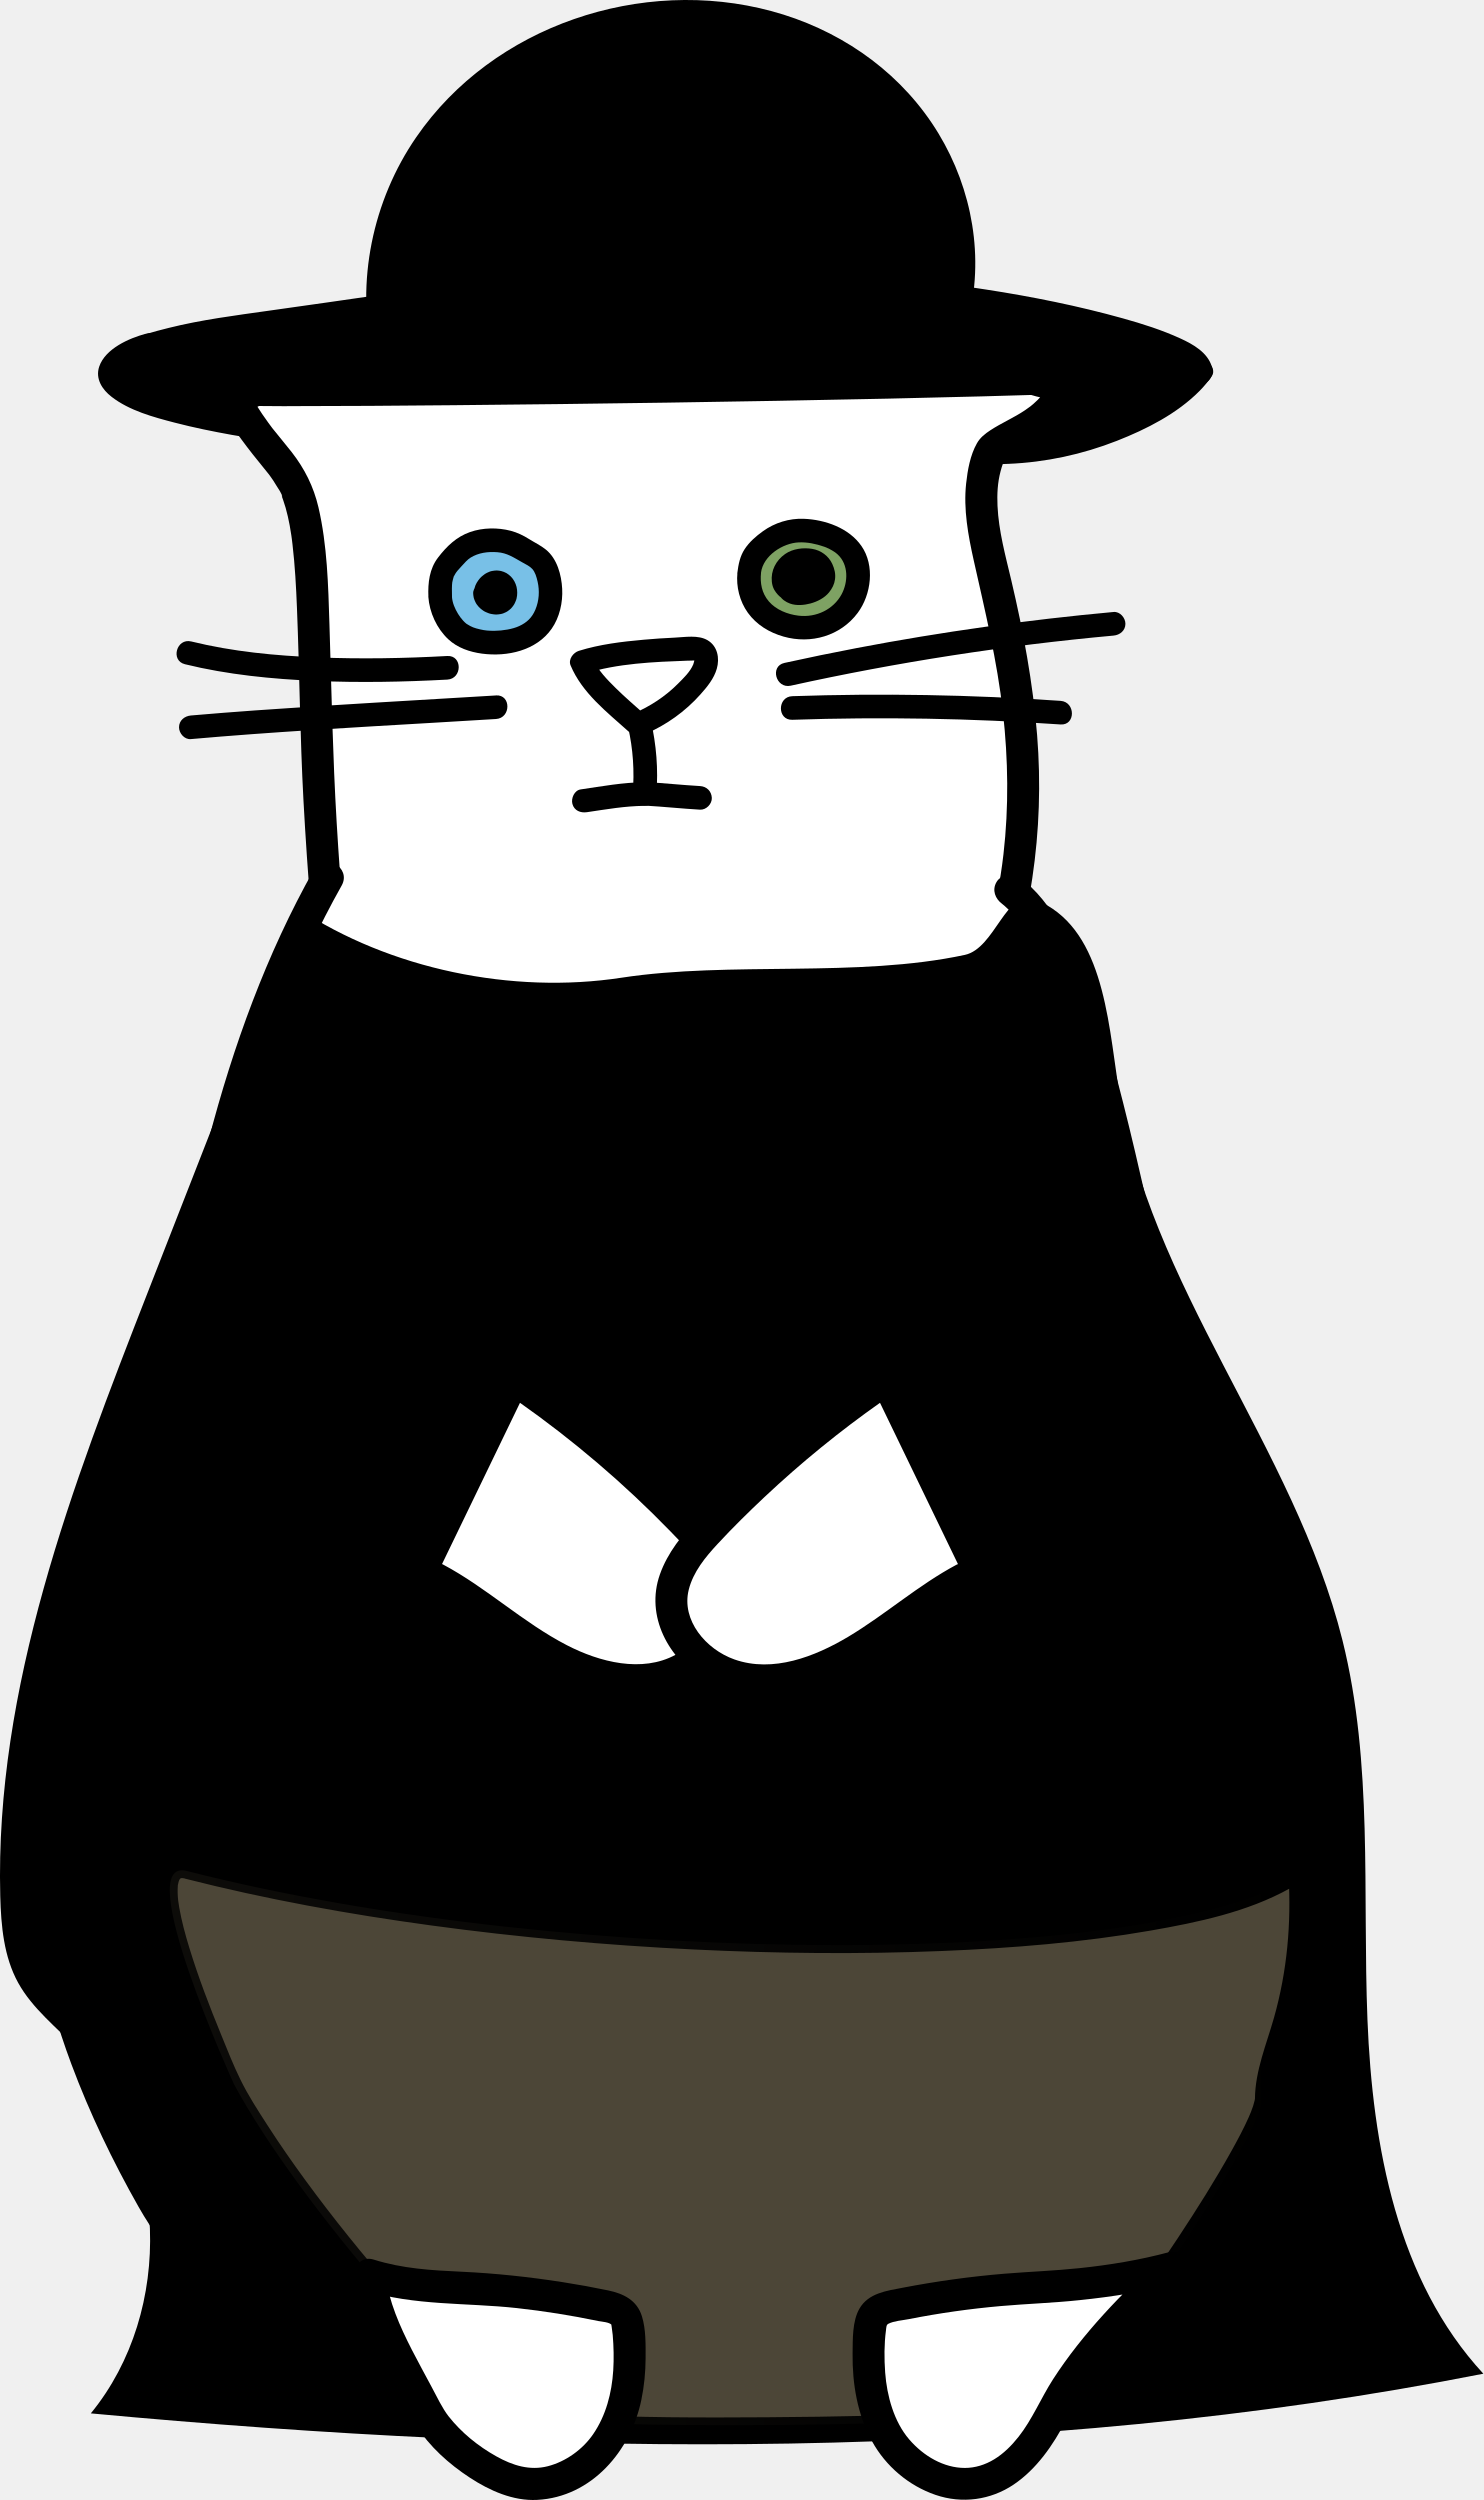
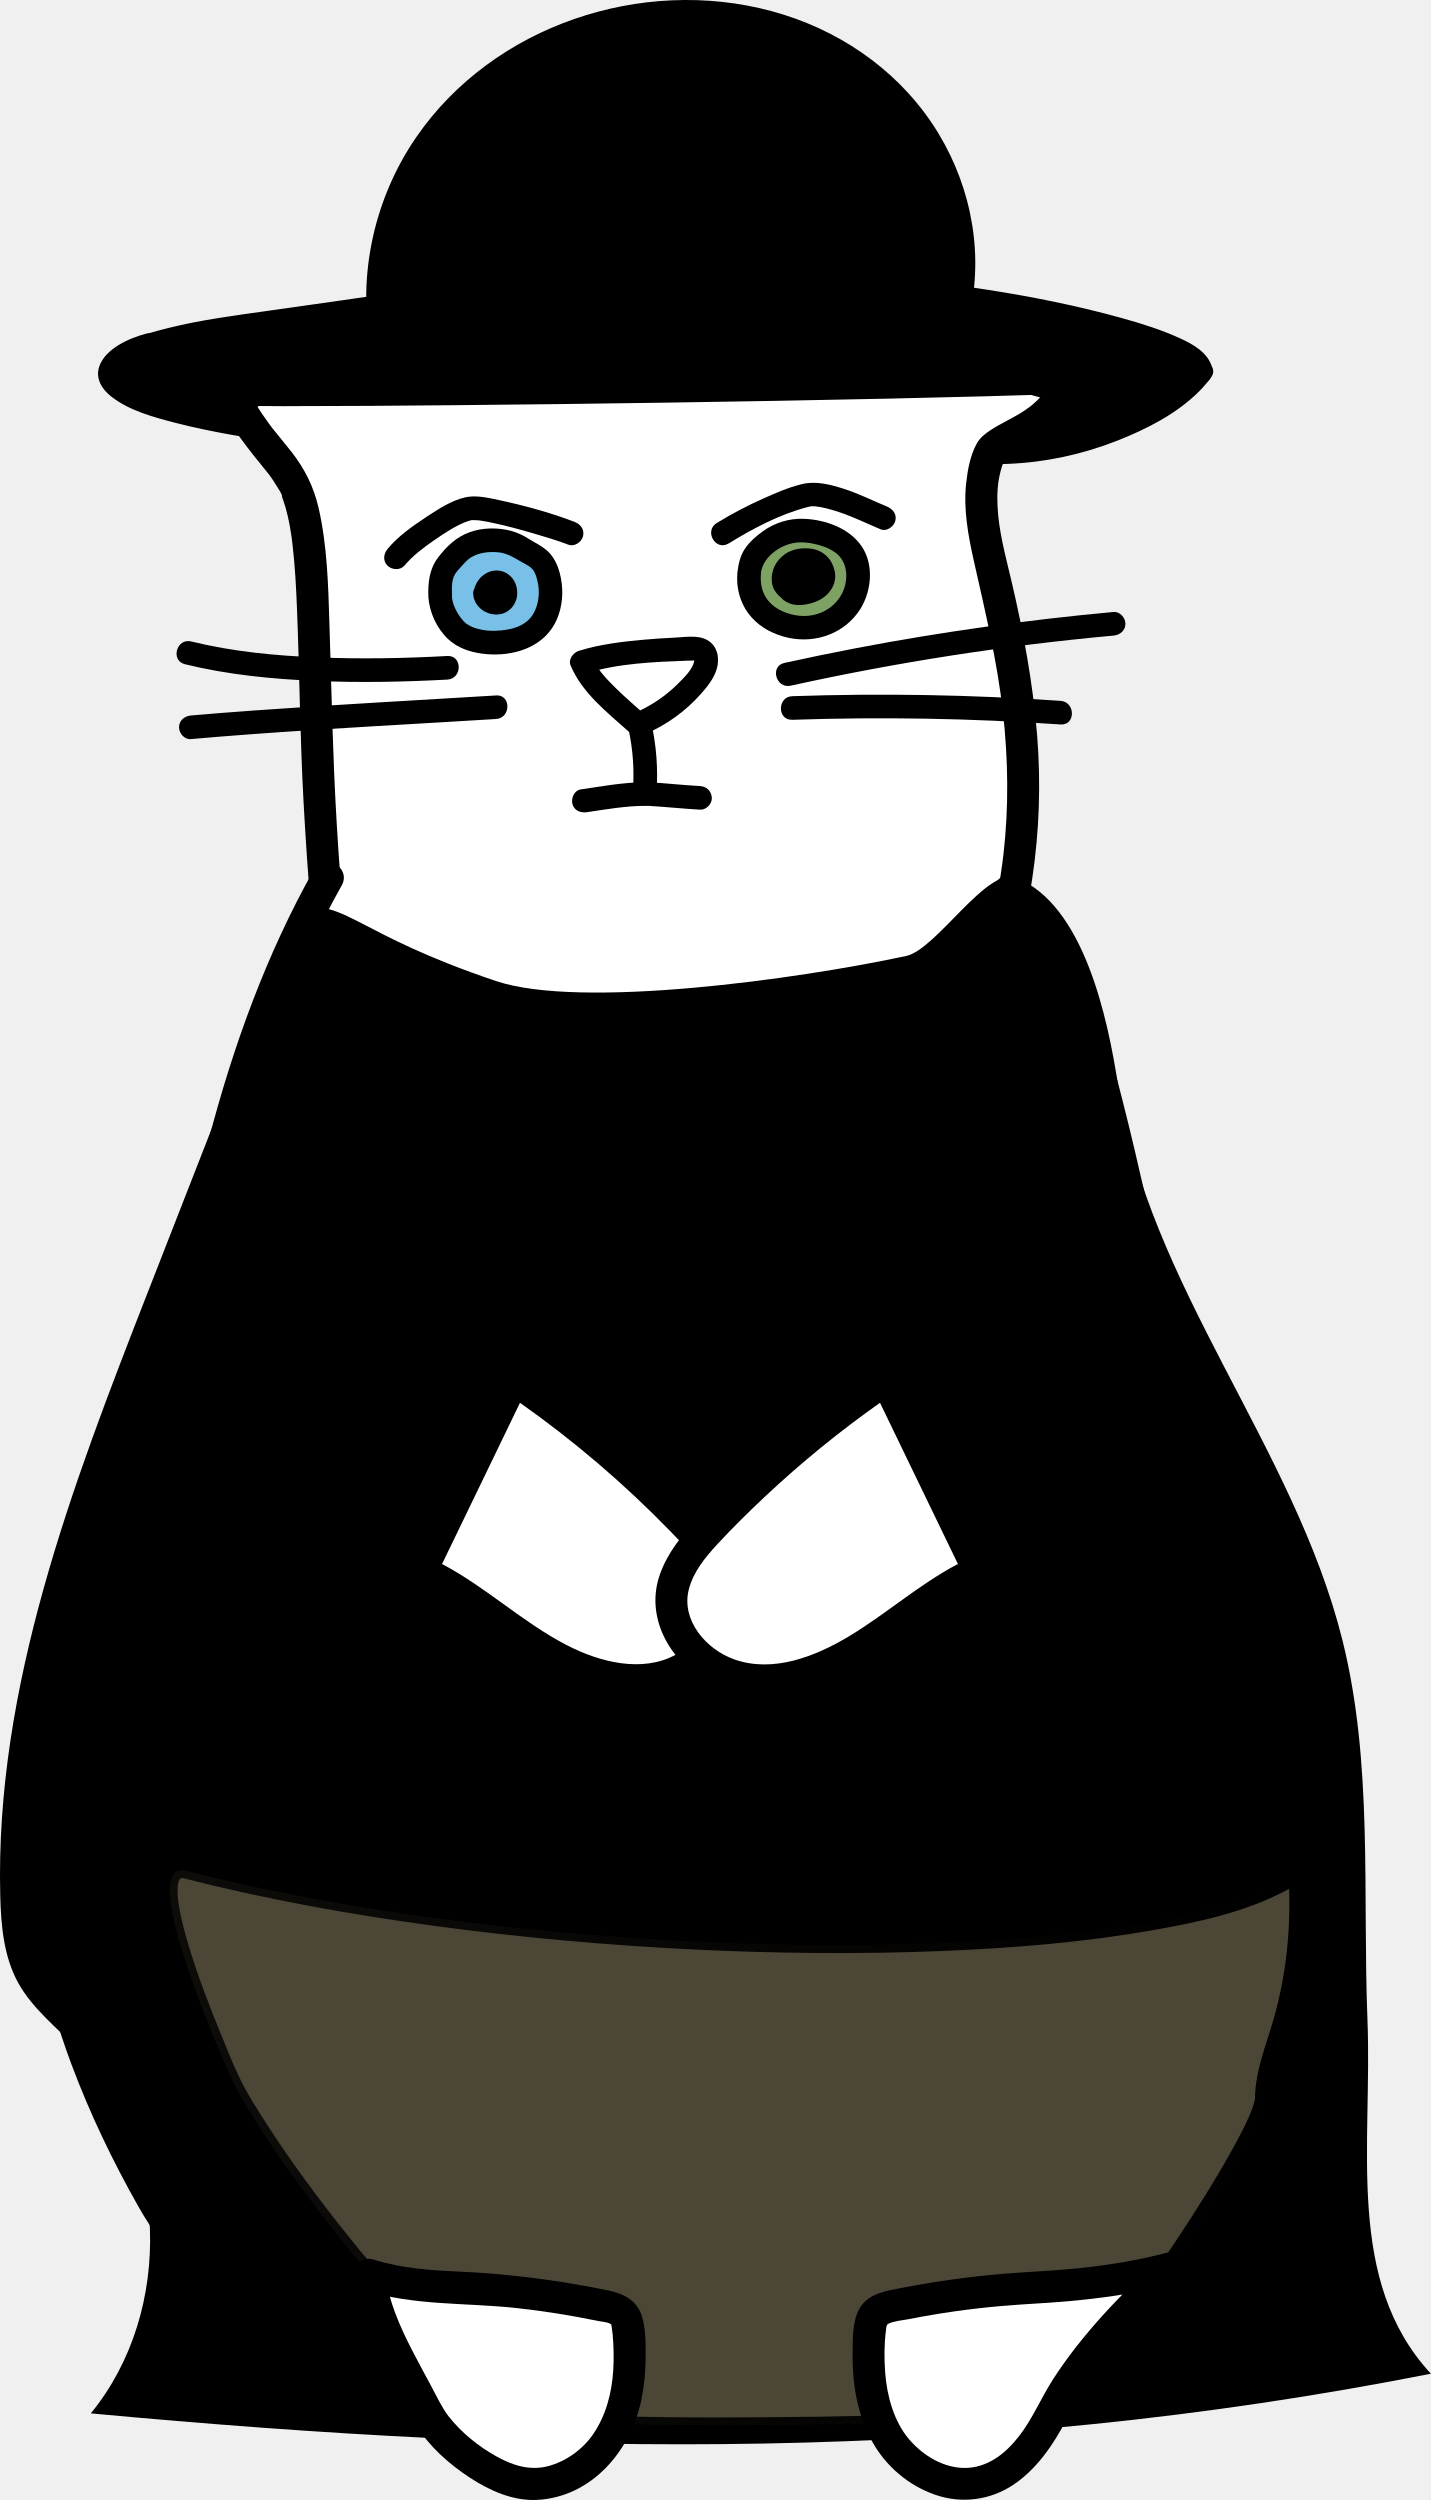
- <svg xmlns="http://www.w3.org/2000/svg" viewBox="0 0 282.72 476.49">
+ <svg xmlns="http://www.w3.org/2000/svg" viewBox="0 0 272.72 476.49">
  <defs>
    <linearGradient id="a" x1="31.86" y1="409.34" x2="247.78" y2="409.34" gradientUnits="userSpaceOnUse">
      <stop offset="0" stop-opacity=".83" />
      <stop offset="1" />
    </linearGradient>
  </defs>
  <path d="M44.73 81.22c39.22 6.99 108.12 7.1 148.16 5.42 14.86-.62 31.47-8.25 36.59-15.87-5.82-3.32-15.02 1.79-22.34 1.31C184.88 70.62 56.65 66 32.3 67.21c-.49.02-3.12-2.14-3.6-2.03-4.42 1.07-22.95 9.1 16.02 16.04Z" />
  <path d="M44.27 82.9c11.23 1.99 22.61 3.17 33.98 4.05 13.13 1.02 26.3 1.6 39.47 1.95s26.61.44 39.91.33c11.52-.1 23.03-.35 34.54-.82 7.11-.29 14.11-1.8 20.73-4.4 5.66-2.23 11.42-5.15 15.75-9.52.86-.87 1.65-1.83 2.34-2.84.52-.76.16-1.96-.63-2.39-5.87-3.19-12.97-.07-19.03.85-2.9.44-5.83.11-8.74-.05-6.32-.34-12.64-.61-18.97-.88-8.88-.38-17.77-.72-26.65-1.05-10.29-.38-20.57-.73-30.86-1.06s-21.16-.66-31.74-.94c-9.61-.25-19.22-.48-28.83-.65-7.53-.13-15.07-.24-22.6-.22-2.63 0-5.25.03-7.88.1-.51.01-1.03.03-1.54.05-.23 0-.45.02-.68.03-.09 0-.2 0-.3.01-.05 0-.16-.02-.19 0 0 0 .53.25.42.09-.21-.31-.97-.61-1.29-.82-.47-.31-.93-.65-1.43-.9-.75-.38-1.41-.44-2.21-.22-3.22.85-7.77 2.85-8.93 6.27-.78 2.32.58 4.4 2.37 5.77 3.4 2.63 7.95 3.86 12.04 4.92 3.61.94 7.27 1.68 10.94 2.34 2.19.39 3.14-2.97.93-3.36-6.11-1.1-12.47-2.26-18.22-4.69-.74-.31-1.46-.66-2.16-1.05-.32-.18-.63-.36-.93-.56-.13-.08-.25-.17-.37-.26-.33-.23.06.07-.15-.11s-.41-.35-.6-.55c-.08-.08-.15-.17-.23-.25-.27-.28.15.26-.05-.06-.1-.16-.19-.32-.28-.49.21.38.06.03-.04-.22-.06-.15 0 .4 0-.12s.05.34.02-.1c0-.07.05-.19.08-.26.09-.26-.19.37-.06.13.09-.16.19-.33.28-.49.24-.43-.16.14.09-.12.15-.15.28-.31.43-.45s.3-.27.46-.4c.25-.22-.14.1-.05.03.11-.08.21-.16.32-.23.72-.49 1.48-.92 2.27-1.3.19-.09.39-.18.58-.27.23-.11.14-.06-.06.02.12-.05.23-.1.35-.14.35-.14.71-.27 1.07-.39.29-.1.63-.15.91-.28.04-.02.18-.02.21-.06-.13.15-.76-.16-.69 0 .13.3 1.15.73 1.45.93.81.54 1.6 1.11 2.61 1.13.46 0 .93-.04 1.4-.06 2.37-.08 4.74-.11 7.12-.13 7.04-.04 14.07.04 21.11.16 9.17.15 18.33.35 27.5.58 10.22.26 20.43.56 30.65.87 10.19.32 20.38.66 30.56 1.03 9.08.33 18.16.67 27.24 1.04 6.89.28 13.78.57 20.67.91 2.3.11 4.59.23 6.89.37 1.72.1 3.4.17 5.12-.03 3.29-.39 6.49-1.27 9.75-1.87 2.65-.49 5.69-.89 8.16.45l-.63-2.39c-3.07 4.48-8.48 7.41-13.3 9.61-6.24 2.85-13.11 4.74-19.95 5.28-5.4.43-10.85.46-16.26.6-5.91.16-11.82.27-17.73.33-12.9.14-25.81.09-38.71-.2s-26.03-.8-39.02-1.7c-11.43-.8-22.88-1.85-34.2-3.66-1.21-.19-2.41-.4-3.61-.61-2.19-.39-3.14 2.97-.93 3.36Z" />
  <path d="M64.4 195.18a752.722 752.722 0 0 1-4.51-69.91c-.73-40.71-4.66-30.89-15.16-48.94 9.17-5.2 34.89-12.69 37.55-10.31 1.94 1.74 22.29-5.51 36.43-6.44 30.61-2.01 47.56 4.38 48.64 4.43 1.25.06 2.45-.47 3.6-.99 7.15-3.24 25.28 12.81 32.43 9.57-2.45 8.8-13.39 10.83-14.59 13.46-3.42 7.49-1.23 16.19.69 24.2 7.54 31.47 8.17 54.37-3.39 84.59" fill="#fff" />
  <path d="M67.45 195.18c-1.42-12.76-2.52-25.56-3.28-38.37s-.99-25.22-1.38-37.84c-.23-7.4-.41-15.05-2.1-22.3-.92-3.92-2.62-7.32-5.08-10.48-1.21-1.55-2.49-3.05-3.71-4.59-.36-.46.37.5.13.17-.11-.16-.24-.31-.35-.47-.17-.23-.35-.46-.52-.7-.41-.56-.8-1.12-1.19-1.69-.91-1.34-1.77-2.72-2.59-4.13l-1.09 4.17c1-.56 2.03-1.07 3.07-1.56.58-.27 1.17-.52 1.75-.78.1-.04.54-.22.01 0l.51-.21c.35-.14.69-.28 1.04-.42 2.92-1.16 5.88-2.2 8.87-3.15s6.04-1.84 9.11-2.6c1.36-.34 2.73-.65 4.11-.93.6-.12 1.2-.23 1.8-.34.26-.04.52-.09.78-.13l.43-.06c.42-.08-.78.08-.09.01.87-.09 1.74-.19 2.61-.18.18 0 .36.02.55.02.68.01-.55-.09-.23-.03.11.02.24.04.34.08.47.21-.78-.41-.32-.12-.53-.33-.96-.51.19.14.27.16.59.29.88.39.47.15.97.21 1.45.23 1.01.05 2.03-.12 3.02-.27 6.19-.92 12.24-2.79 18.35-4.13 1.86-.41 3.73-.8 5.61-1.14 1.65-.31 3.73-.65 5.05-.81 4.32-.53 8.71-.66 13.06-.72s8.35.04 12.51.31a139.805 139.805 0 0 1 7.63.7l1.23.15c.2.03.4.05.6.08-.32-.04-.16-.02.07.01 4.4.64 8.77 1.46 13.07 2.6.94.25 1.86.55 2.81.77.83.19 1.6.21 2.45.1 1.26-.17 2.36-.63 3.52-1.14.86-.37-.44.03.19-.06.24-.04.5-.11.74-.17-.53.12-.45.03-.02.04.25 0 .5 0 .75.02.37.01.65.1.08-.01.31.06.62.11.93.18 1.2.27 2.36.67 3.5 1.12.16.06.85.35.6.24-.28-.12.49.21.62.27.72.32 1.43.65 2.14.99 1.34.65 2.67 1.32 4 1.99 2.74 1.39 5.48 2.76 8.33 3.92 2.26.92 4.71 1.72 7.18 1.71 1.37 0 2.55-.32 3.79-.85l-4.48-3.44c-.12.4-.24.81-.4 1.2.15-.36-.24.48-.33.65-.19.35-.39.68-.61 1.01-.11.16-.22.32-.34.48.33-.45-.23.26-.24.28-.5.57-1.04 1.11-1.61 1.6-.14.12-.88.72-.47.4-.36.28-.74.54-1.12.8-2.12 1.43-4.49 2.43-6.62 3.83-1.01.66-1.94 1.4-2.54 2.47-1.29 2.27-1.78 5.11-2.06 7.67-.53 4.88.38 9.86 1.44 14.61 2.16 9.64 4.48 19.19 5.58 29.03 1 8.96 1.13 18.01.1 26.97-1.22 10.69-4.23 21.19-8.06 31.24-.59 1.54.65 3.34 2.13 3.75 1.72.47 3.16-.58 3.75-2.13 3.48-9.13 6.22-18.56 7.67-28.24 1.35-9.05 1.65-18.17.92-27.29-.8-9.96-2.64-19.81-4.93-29.53-1.1-4.66-2.4-9.35-2.62-14.16-.1-2.22.01-4.42.58-6.57.14-.55.31-1.09.5-1.62.07-.19.38-.64.36-.85-.03-.33-.47.67-.09.16.34-.45.3-.14 0-.03.5-.19 1-.64 1.47-.9.58-.32 1.16-.63 1.74-.95 1.44-.78 2.86-1.58 4.2-2.52 3.48-2.46 6.26-5.61 7.47-9.76.34-1.16-.14-2.49-1.09-3.21-1.07-.8-2.2-.75-3.39-.24.91-.39.19-.09-.04-.04-.15.03-.81.08-.27.06.57-.02-.18 0-.31 0-.29 0-.57-.02-.85-.03-.75-.04.45.12-.09 0-.28-.07-.56-.11-.84-.17-.6-.14-1.18-.31-1.76-.5s-1.17-.41-1.75-.64c-.18-.07-.89-.37-.36-.14-.37-.16-.74-.32-1.11-.49-1.33-.6-2.64-1.25-3.95-1.9-5.06-2.54-10.35-5.79-16.07-6.46-1.13-.13-2.25-.1-3.37.15-.72.16-1.37.51-2.05.78-.34.14-.69.27-1.05.34-.84.16-.71-.31.12.16-.53-.3-1.43-.38-2.02-.54-3.81-1.05-7.67-1.88-11.57-2.51-7.14-1.15-14.36-1.75-21.58-1.86-8.44-.13-16.85.3-25.15 1.88-6.81 1.3-13.48 3.16-20.26 4.59-.58.12-1.16.24-1.75.35-.24.04-.49.09-.73.13l-.39.06c-.65.11.53-.04.17-.02-.39.02-.77.09-1.17.09-.16 0-.34-.03-.5 0-.34.05.84.2.32.04.14.04.67.36.96.6-.24-.19-.49-.43-.76-.58-.4-.23-.85-.4-1.29-.52-.85-.24-1.82-.26-2.7-.24-5.35.17-10.78 1.76-15.88 3.25-5.96 1.74-11.89 3.77-17.54 6.37-1.04.48-2.07.99-3.07 1.56-1.44.81-1.92 2.77-1.09 4.17 2.39 4.1 5.25 7.8 8.25 11.46.24.29.47.59.71.88.39.48.03.05-.06-.09.13.18.27.35.4.53.45.62.88 1.25 1.26 1.91.23.4 1.21 1.73 1.09 2.17 0-.02-.29-.74-.15-.35.04.11.09.22.13.33.08.2.15.41.22.61.17.49.32.98.47 1.47.31 1.1.56 2.21.77 3.34.12.62.22 1.25.31 1.87.03.2.19 1.39.08.56l.15 1.22c.47 4.03.69 8.1.85 12.15.49 12.22.58 24.44 1.24 36.65a758.22 758.22 0 0 0 3.52 42.59c.18 1.64 1.27 3.05 3.05 3.05 1.51 0 3.23-1.4 3.05-3.05Z" />
  <path d="M62.49 167.26c-20.89 36.98-25.84 80.56-29.87 100.72-6.29 31.48-49.16 71.06-3.29 151.57 33.09 58.08 164.38 42.02 186.51 17.76 39.32-43.09 39.75-118.69 12.69-164.04-11.78-19.74-17.3-90.16-35.96-103.6" fill="#fff" />
  <path d="M59.85 165.72c-9.07 16.11-15.41 33.65-20.08 51.5-3.7 14.15-6.24 28.54-8.79 42.93-.78 4.41-1.54 8.81-2.9 13.09-.64 2-1.36 3.96-2.13 5.91-.4 1-.8 2-1.22 3-.06.14-.11.27-.17.4 0 0 .23-.54.09-.22-.1.24-.2.48-.3.71-.23.55-.47 1.1-.71 1.65-4.08 9.36-8.45 18.6-11.77 28.28-3.92 11.41-6.3 23.36-6.52 35.44-.28 15.37 2.9 30.66 8.26 45.02 3.51 9.4 7.87 18.48 12.81 27.2 2.59 4.58 5.77 8.83 9.43 12.6 7.42 7.64 16.67 13.34 26.42 17.49 10.74 4.57 22.06 7.49 33.58 9.26 12.07 1.85 24.28 2.57 36.48 2.34 11.75-.22 23.48-1.31 35.07-3.25 9.77-1.63 19.49-3.88 28.82-7.24 7.04-2.53 14.24-5.64 19.93-10.6 1.61-1.4 3-3.05 4.37-4.67 2.51-2.97 4.86-6.07 7.05-9.27 4.21-6.17 7.78-12.77 10.74-19.63 6.16-14.27 9.79-29.43 11.28-44.89s.75-30.74-2.02-45.83c-2.61-14.23-7.17-28.2-14.04-40.96-1.22-2.26-2.62-4.42-3.73-6.73-.22-.45-.42-.9-.62-1.35-.05-.11-.36-.83-.17-.39.17.4-.2-.48-.25-.62-.42-1.05-.82-2.11-1.19-3.18-1.81-5.13-3.22-10.4-4.54-15.67-3.18-12.64-5.8-25.42-9.02-38.06-2.87-11.26-5.97-23-11.72-33.2-2.11-3.74-4.7-7.21-8.19-9.75-1.33-.97-3.4-.23-4.17 1.09-.9 1.54-.24 3.2 1.09 4.17.51.37-.05-.05 0 0 .16.13.32.26.47.39.37.32.72.65 1.06.99.68.69 1.31 1.43 1.91 2.19-.36-.46-.13-.17.08.12.14.2.29.4.43.6.33.47.65.95.95 1.44.61.97 1.18 1.97 1.72 2.98s1.08 2.12 1.58 3.2c.27.59.53 1.18.79 1.77.05.12.1.24.16.36.18.43-.18-.43 0 0 .14.33.27.66.41.99 1.06 2.63 2.02 5.31 2.9 8.01 3.99 12.15 6.76 24.69 9.61 37.14 2.57 11.23 4.92 22.66 8.84 33.51.78 2.15 1.63 4.28 2.62 6.34 1.12 2.31 2.52 4.47 3.73 6.73 3.3 6.13 5.81 12.03 8.02 18.57 4.71 13.91 7.21 28.23 7.81 42.78.61 15-.75 29.8-4.41 44.3s-9.36 27.91-17.8 40.1c-3.01 4.34-6.25 8.9-10.36 12.37-.25.21-.51.41-.76.62-.52.42.5-.36.1-.08-.18.13-.36.27-.54.4-.63.45-1.27.89-1.92 1.3-1.41.9-2.87 1.72-4.35 2.48-.82.42-1.65.83-2.49 1.22-.41.19-.81.37-1.22.56-.24.11-.48.21-.72.31-.29.13-.81.34-.18.08-1.93.8-3.89 1.55-5.86 2.24-4.38 1.53-8.85 2.81-13.36 3.92-5.03 1.24-10.12 2.25-15.24 3.09-1.36.22-2.72.43-4.08.63l-1.93.27c.62-.08-.29.04-.44.06-.42.05-.84.11-1.26.16-2.79.35-5.58.64-8.38.89-11.76 1.04-23.6 1.24-35.38.47-11.66-.76-22.4-2.31-33.91-5.49-2.71-.75-5.4-1.58-8.06-2.51-1.31-.45-2.6-.93-3.89-1.43-.6-.23-1.19-.47-1.78-.71-.17-.07-.86-.36-.64-.27a38.175 38.175 0 0 1-.88-.38c-4.8-2.1-9.45-4.57-13.81-7.48-1.07-.71-2.11-1.45-3.14-2.22-.24-.18-.48-.36-.71-.54.47.36-.13-.1-.28-.23-.5-.39-.99-.79-1.47-1.2a63.462 63.462 0 0 1-5.47-5.16c-.85-.91-1.68-1.84-2.47-2.8-.37-.45-.73-.9-1.09-1.36.43.55-.2-.26-.28-.37l-.59-.8c-1.85-2.58-3.4-5.32-4.92-8.1-8.3-15.16-14.82-31.46-17.5-48.6-.98-6.26-1.38-13.22-1.13-19.85s.9-11.34 2.23-17.45c1.18-5.45 2.77-10.8 4.64-16.05.87-2.43 1.8-4.84 2.77-7.24.24-.59.48-1.19.73-1.78.11-.27.23-.55.34-.82.27-.65-.09.21.18-.44.49-1.15.98-2.29 1.48-3.43 3.62-8.27 7.7-16.45 10.34-25.1 1.32-4.31 2.03-8.78 2.81-13.21 1.14-6.45 2.25-12.91 3.51-19.34 3.21-16.44 7.32-32.74 13.28-48.41 3.17-8.34 6.92-16.46 11.3-24.24 1.93-3.43-3.34-6.5-5.27-3.08ZM122.94 136.23c-1.87-1.68-3.79-3.31-5.58-5.08-1.61-1.6-3.42-3.4-4.31-5.54l-1.57 2.77c6.28-1.95 13.06-2.22 19.59-2.46.35-.01.74 0 1.09-.03.78-.09.31.15.21-.19.01.05-.14.69-.24.94-.59 1.41-1.87 2.63-2.93 3.69-2.43 2.44-5.31 4.31-8.47 5.67-.93.4-1.24 1.66-1.03 2.54.97 4.21 1.24 8.49.89 12.79l2.25-2.25c-4.14.05-8.09.78-12.17 1.38-1.2.17-1.86 1.7-1.57 2.77.35 1.29 1.56 1.75 2.77 1.57 3.83-.56 7.11-1.16 10.98-1.21 1.29-.02 2.15-1.02 2.25-2.25.38-4.69 0-9.4-1.05-13.99l-1.03 2.54c3.98-1.71 7.6-4.3 10.48-7.54 1.29-1.45 2.58-3 3.12-4.9.57-2 .15-4.29-1.75-5.42-1.79-1.06-4.31-.59-6.3-.5s-3.95.22-5.91.4c-4.15.37-8.36.88-12.34 2.12-1.05.33-2.05 1.61-1.57 2.77 2.2 5.26 6.92 8.89 11.05 12.6 2.15 1.93 5.34-1.24 3.18-3.18Z" />
  <path d="M122.99 153.55c3.48.2 6.95.57 10.43.77 1.18.07 2.3-1.08 2.25-2.25-.06-1.28-.99-2.18-2.25-2.25-3.48-.2-6.95-.57-10.43-.77-1.18-.07-2.3 1.08-2.25 2.25.06 1.28.99 2.18 2.25 2.25ZM150.71 130.69a493.79 493.79 0 0 1 61.54-9.55c1.21-.11 2.25-.96 2.25-2.25 0-1.13-1.03-2.36-2.25-2.25-16.39 1.5-32.71 3.78-48.88 6.86-4.63.88-9.25 1.84-13.86 2.85-2.83.62-1.63 4.96 1.2 4.34ZM151.01 137.19c17.05-.58 34.11-.28 51.13.89 2.89.2 2.88-4.3 0-4.5a498.363 498.363 0 0 0-51.13-.89c-2.89.1-2.9 4.6 0 4.5ZM94.54 132.55c-15.34.94-30.69 1.76-46.02 2.86-4.05.29-8.1.61-12.15.96-1.21.11-2.25.96-2.25 2.25 0 1.13 1.03 2.36 2.25 2.25 15.31-1.35 30.66-2.2 46-3.1 4.06-.24 8.11-.48 12.17-.73 2.88-.18 2.9-4.68 0-4.5ZM85.26 125.03c-8.2.45-16.43.6-24.65.27s-16.26-1.1-24.16-3.04c-2.81-.69-4.01 3.65-1.2 4.34 8.14 2 16.57 2.82 24.93 3.18 8.36.36 16.73.2 25.08-.25 2.88-.16 2.9-4.66 0-4.5Z" />
  <path d="M83.89 113.74c.11 2.25 1.41 4.75 2.99 6.36 3.27 3.31 11.35 3.01 14.87.16s3.97-8.1 2.2-12.04c-.95-2.11-2.62-2.45-4.55-3.74-3.41-2.28-9.49-2.02-12.25 1-2.43 2.66-3.49 3.4-3.26 8.25Z" fill="#78c0e7" />
  <path d="M81.64 113.74c.21 2.99 1.6 6.04 3.8 8.1 1.76 1.64 4.07 2.42 6.42 2.74 4.83.64 10.36-.57 13.28-4.74 1.51-2.16 2.15-5.01 2.01-7.62s-.94-5.71-3.11-7.47c-1-.81-2.16-1.35-3.24-2.03s-2.21-1.22-3.44-1.55c-2.5-.65-5.33-.62-7.78.24-2.59.91-4.45 2.72-6.09 4.86s-1.95 4.78-1.84 7.47c.12 2.89 4.62 2.9 4.5 0-.04-.88-.03-2.3.05-2.76.06-.34.17-.66.25-.99.14-.57-.2.35.06-.15.1-.19.2-.37.31-.55.08-.13.17-.25.26-.38-.3.42.08-.09.13-.15.23-.27.47-.53.71-.79.64-.69 1.15-1.31 1.79-1.7 1.48-.91 3.24-1.16 5.09-1.02s3.05.98 4.74 1.93c.74.41 1.42.73 1.89 1.24.56.6.83 1.52 1.04 2.46.39 1.72.29 3.61-.43 5.32-.65 1.54-1.62 2.45-3.09 3.13-1.22.57-3.13.89-4.72.9-1.1 0-1.76-.05-2.71-.27-1.13-.26-1.62-.44-2.5-1-.36-.23-.16-.1-.07-.03a5.91 5.91 0 0 1-.68-.64c-.37-.4-.67-.82-.96-1.28-.61-.99-1.09-2.11-1.17-3.27s-.97-2.25-2.25-2.25c-1.15 0-2.33 1.03-2.25 2.25Z" />
  <path d="M142.8 109.17c-.4 3.44 1.13 6.91 4.1 8.68 2.64 1.58 5.99 2.19 8.74 1.55 6.11-1.42 8.94-7.2 7.54-12.24-1.01-3.63-4.87-4.93-5.73-5.2-4.93-1.6-8.84-1-12.64 2.73-1.24 1.22-1.78 2.54-2.01 4.48Z" fill="#7ea263" />
  <path d="M140.55 109.17c-.27 2.65.43 5.45 1.99 7.62 1.66 2.3 4.09 3.77 6.8 4.54 5.21 1.49 10.86-.12 14.13-4.51 2.61-3.5 3.3-9.04.72-12.75-2.39-3.45-6.93-5.03-10.99-5.19-2.78-.11-5.54.75-7.79 2.37-1.32.95-2.58 2.04-3.48 3.41s-1.19 2.92-1.39 4.5c-.16 1.21 1.15 2.25 2.25 2.25 1.35 0 2.09-1.04 2.25-2.25.43-3.29 4.18-5.64 7.16-5.78 1.68-.08 3.3.27 4.89.82.21.07.41.15.61.23-.59-.23.28.14.42.22.68.35 1.16.68 1.54 1.03 2.11 1.95 1.99 5.28.74 7.6-1.53 2.83-4.77 4.48-8.23 4.06-2.06-.25-4.26-1.11-5.63-2.71s-1.69-3.51-1.49-5.47c.12-1.21-1.12-2.25-2.25-2.25-1.32 0-2.13 1.04-2.25 2.25Z" />
  <path d="M92.43 113.11c.12 1.39 2 2.27 3.15 1.47s.97-2.87-.29-3.46c-1.57-.74-3.47 1.55-2.4 2.91s3.79-.14 3.14-1.74c-.29-.72-1.83-.27-1.19.17" fill="#fff" />
  <path d="M90.18 113.11c.03.28.05.57.12.85s.19.52.3.77c.15.35.4.65.64.93s.56.51.85.72c.31.22.68.36 1.04.5.19.07.37.12.57.15.28.04.56.1.85.1s.57-.05.85-.09c.37-.05.72-.21 1.05-.37.09-.04.18-.09.26-.15.23-.16.46-.33.66-.52s.34-.41.5-.62c.06-.08.12-.16.16-.25.13-.24.23-.5.33-.75.04-.09.07-.19.09-.29.18-.76.17-1.49 0-2.24-.08-.36-.24-.72-.41-1.05s-.4-.62-.64-.88a4.669 4.669 0 0 0-.86-.68 4.261 4.261 0 0 0-1.05-.41c-.26-.05-.54-.09-.81-.1-.28 0-.57.05-.85.09-.36.05-.69.21-1.02.36-.26.12-.48.28-.7.46s-.44.34-.62.56c-.48.57-.88 1.18-1.05 1.92-.06.26-.09.54-.12.81 0 .09-.01.19 0 .28.02.35.06.74.19 1.08.22.57.43.95.84 1.41.05.06.11.11.18.17.2.17.41.35.65.48.3.16.63.31.97.37s.72.13 1.09.09c.74-.08 1.4-.24 2.06-.62s1.13-.87 1.52-1.47c.05-.07.08-.14.12-.22.11-.24.23-.48.3-.73s.1-.54.12-.8c0-.09.01-.17 0-.26-.07-1.06-.5-2.08-1.47-2.62-.48-.27-.96-.37-1.5-.4h-.2c-.26.02-.53.04-.78.12-.47.14-.91.37-1.26.72-.61.61-.86 1.51-.64 2.35.05.21.16.44.27.64.23.41.55.64.92.91.26.16.54.25.84.27.3.07.6.05.9-.04.52-.14 1.09-.55 1.34-1.03.28-.52.41-1.15.23-1.73l-.23-.54c-.2-.34-.47-.61-.81-.81l-.03-.02.46.35s-.05-.05-.08-.07l.35.46s-.02-.03-.03-.05l.23.54s-.01-.03-.02-.05l.08.6v-.03l-.08.6s0-.03.01-.05l-.23.54s.02-.03.03-.05l-.35.46.06-.06-.46.35s.09-.06.14-.08l-.54.23c.08-.03.16-.05.25-.07l-.6.08c.1-.01.2-.01.31 0l-.6-.08c.08.01.16.03.24.06l-.54-.23s.09.04.13.07l-.46-.35s.07.06.11.1l-.35-.46s.06.09.08.13l-.23-.54c.04.11.07.21.09.33l-.08-.6c.01.12.01.23 0 .35l.08-.6c-.02.12-.05.23-.09.34l.23-.54c-.06.14-.14.27-.24.4l.35-.46a1.8 1.8 0 0 1-.37.36l.46-.35c-.17.13-.36.24-.56.32l.54-.23c-.19.08-.38.13-.58.16l.6-.08c-.16.02-.31.02-.47 0l.6.08c-.13-.02-.25-.05-.38-.1l.54.23c-.11-.05-.21-.11-.31-.18l.46.35c-.09-.07-.17-.15-.24-.24l.35.46c-.08-.11-.15-.22-.2-.34l.23.54c-.05-.12-.08-.24-.1-.37l.08.6c-.02-.14-.01-.28 0-.41l-.08.6c.03-.18.07-.35.14-.52l-.23.54c.08-.18.18-.36.3-.52l-.35.46c.13-.17.28-.32.45-.46l-.46.35c.15-.11.31-.21.48-.28l-.54.23c.16-.07.32-.11.48-.14l-.6.08c.14-.02.28-.02.42 0l-.6-.08c.12.02.23.05.34.09l-.54-.23c.14.06.27.13.39.22l-.46-.35c.11.09.22.19.31.31l-.35-.46c.11.14.19.29.26.45l-.23-.54c.08.19.13.38.16.59l-.08-.6c.03.22.03.43 0 .65l.08-.6c-.03.19-.08.37-.15.54l.23-.54c-.07.15-.14.28-.24.41l.35-.46c-.08.1-.18.2-.28.28l.46-.35c-.11.08-.23.16-.36.21l.54-.23c-.15.06-.31.11-.48.13l.6-.08c-.17.02-.33.02-.5 0l.6.08c-.21-.03-.41-.08-.61-.17l.54.23c-.18-.08-.35-.18-.51-.3l.46.35c-.14-.11-.27-.24-.39-.38l.35.46c-.1-.13-.18-.27-.25-.43l.23.54c-.05-.13-.09-.26-.11-.4l.08.6v-.08c.01-.31-.05-.6-.19-.87-.09-.28-.25-.52-.47-.72-.39-.39-1.03-.68-1.59-.66s-1.19.22-1.59.66c-.38.41-.72 1.01-.66 1.59ZM148.31 110.78c-.29.87-.21 1.88.24 2.67s1.19 1.28 2.03 1.59c1.2.44 2.69.3 3.89-.02 1.3-.35 2.68-1.05 3.54-2.11.6-.75 1.01-1.53 1.14-2.5.14-1.03-.09-1.98-.52-2.92-.7-1.54-2.17-2.61-3.84-2.88s-3.67-.05-5.16.99c-1.72 1.21-2.75 3.15-2.52 5.29.06.55.2 1.06.47 1.54.19.34.44.65.7.94.46.5 1.03.86 1.65 1.12 1.28.54 2.78.53 4-.19 1.37-.81 2.08-2.31 2.22-3.85.11-1.24-.34-2.69-1.31-3.51-.68-.57-1.48-.92-2.38-.92-1.07 0-1.68.51-2.23 1.3-.67.94-1 2.15-.71 3.29.21.82.87 1.6 1.65 1.94.57.25 1.1.4 1.73.23.52-.14 1.09-.55 1.34-1.03.28-.52.41-1.15.23-1.73-.17-.52-.51-1.11-1.03-1.34-.11-.05-.21-.1-.3-.17l.46.35c-.06-.05-.11-.09-.16-.15l.35.46a.98.98 0 0 1-.13-.22l.23.54c-.02-.06-.04-.12-.05-.18l.08.6a1.71 1.71 0 0 1 0-.32l-.08.6c.03-.15.07-.3.13-.44l-.23.54c.12-.28.27-.54.46-.78l-.35.46s.04-.05.06-.07l-1.59.66c.13-.01.25 0 .38 0l-.6-.08c.09.02.18.04.27.08l-.54-.23c.11.05.2.1.3.17l-.46-.35c.09.07.17.15.25.24l-.35-.46c.1.14.19.28.25.44l-.23-.54c.07.17.11.34.14.53l-.08-.6c.03.25.03.5 0 .75l.08-.6c-.04.27-.11.52-.2.77l.23-.54c-.1.22-.21.43-.36.63l.35-.46c-.1.13-.21.24-.34.34l.46-.35c-.12.09-.25.17-.39.23l.54-.23c-.17.07-.33.12-.51.15l.6-.08c-.2.03-.41.03-.61 0l.6.08c-.24-.03-.46-.09-.68-.18l.54.23c-.22-.1-.43-.22-.63-.37l.46.35c-.17-.14-.33-.3-.47-.48l.35.46a2.98 2.98 0 0 1-.34-.6l.31 1.14c-.05-.38-.05-.77 0-1.15l-.08.6c.04-.29.12-.57.23-.85l-.23.54c.11-.25.25-.49.41-.71l-.35.46c.19-.24.41-.46.66-.65l-.46.35c.28-.21.59-.38.91-.52l-.54.23c.39-.16.79-.26 1.2-.32l-.6.08c.45-.06.9-.06 1.34 0l-.6-.08c.35.05.68.14 1 .27l-.54-.23c.25.11.48.24.7.4l-.46-.35c.15.12.28.25.4.4l-.35-.46c.2.26.35.55.48.85l-.23-.54c.1.25.18.5.22.77l-.08-.6c.03.22.03.44 0 .66l.08-.6c-.03.21-.08.4-.16.59l.23-.54c-.09.22-.21.42-.36.61l.35-.46c-.18.23-.4.44-.63.62l.46-.35c-.34.26-.72.47-1.12.64l.54-.23c-.51.21-1.05.36-1.61.44l.6-.08c-.42.05-.85.07-1.27.01l.6.08c-.24-.03-.47-.09-.69-.18l.54.23c-.12-.05-.22-.11-.33-.19l.46.35c-.07-.06-.14-.12-.2-.2l.35.46a.878.878 0 0 1-.12-.21l.23.54c-.03-.08-.05-.16-.06-.24l.08.6c-.01-.11 0-.21 0-.31l-.08.6c.02-.11.04-.21.08-.31.38-1.12-.43-2.51-1.57-2.77-1.25-.28-2.36.38-2.77 1.57ZM54.53 74.36c42.41 0 157.28-1.61 173.48-3.72-1.82-6.32-44.87-13.96-51.43-13.61-49.58 2.69-51.28-8.86-99.64 1.54-.79.17-31.54 4.52-32.34 4.64-27.24 4.03-32.44 11.15 9.94 11.15Z" />
  <path d="M54.53 77.41c10.64 0 21.29-.08 31.93-.18 13.58-.12 27.15-.29 40.73-.49s28.01-.46 42.01-.76c11.93-.26 23.87-.56 35.8-.98 7.22-.26 14.49-.43 21.69-1.15.44-.04.89-.09 1.33-.15 1.86-.24 3.6-1.77 2.94-3.86-.84-2.69-3.56-4.22-5.96-5.32-3.53-1.62-7.25-2.8-10.98-3.84-8.56-2.39-17.34-4.15-26.12-5.5-3.2-.49-6.42-.98-9.66-1.16-1.89-.11-3.78.09-5.67.17-3.62.15-7.24.23-10.86.23-10.32 0-20.53-.92-30.77-2.05-8.89-.98-17.74-1.58-26.68-.98-6.23.42-12.44 1.29-18.58 2.37-3.96.7-7.86 1.65-11.84 2.23-7.51 1.1-15.03 2.16-22.54 3.22-6.41.91-12.86 1.72-19.15 3.29-2.93.73-6.09 1.55-8.69 3.14-2.3 1.4-4.01 3.96-2.42 6.6 1.44 2.38 4.87 3.08 7.38 3.56 5.04.95 10.21 1.25 15.33 1.44 3.6.14 7.2.18 10.81.18 3.93 0 3.93-6.1 0-6.1-6.39 0-12.8-.11-19.17-.7-1.08-.1-2.17-.22-3.24-.36.79.1-.61-.09-.83-.13-.42-.07-.84-.14-1.26-.22-.72-.14-1.43-.29-2.14-.48-.43-.12-1.32-.62-1.75-.57.47-.05.7.35.31.12-.09-.05-.19-.09-.28-.14-.12-.06-.27-.2-.4-.24-.14-.04.66.63.2.13-.2-.21-.21-.41.31.41-.18-.28-.11-.45.17.47-.17-.57.04.93.05.44 0 .58 0 .5-.3 1.1.3-.6.05.29-.22.23.03 0 .31-.31.34-.34.44-.39-.77.48-.09.08.19-.11.37-.24.56-.34.22-.12.44-.24.66-.35.25-.12 1.34-.54.31-.15 1.36-.5 2.71-.98 4.11-1.38 6.06-1.7 12.3-2.55 18.52-3.43 7.55-1.07 15.1-2.14 22.64-3.23 8.63-1.25 17.25-3.33 25.7-4.25 9.04-.98 18.06-.93 27.1-.05s18.02 2.05 27.1 2.41c6.47.26 12.95.22 19.42-.04 3.27-.13 6.27-.22 9.51.16.31.04.62.07.93.11.23.03 1.55.21.58.07.94.13 1.87.26 2.81.41 1.94.3 3.88.62 5.81.96 4.37.78 8.73 1.67 13.06 2.67 4.09.95 8.17 2.01 12.16 3.32.77.25 1.54.52 2.3.8.39.14.77.29 1.16.44.18.07.37.15.55.22.81.32-.33-.16.15.06 1.16.54 2.28 1.09 3.36 1.78.75.48-.39-.42.07.04.15.15.31.3.47.44.57.52-.37-.59-.08-.11.38.62-.24-.75-.08-.22l2.94-3.86c-6.46.83-13.06.92-19.56 1.17-11.46.44-22.92.74-34.38 1-13.88.32-27.76.57-41.64.79s-27.62.39-41.44.53c-11.1.11-22.2.2-33.3.22H54.6c-3.92 0-3.93 6.1 0 6.1Z" />
  <path d="M74 67.24c-3.38-14.54.66-30.43 9.89-42.16s23.32-19.3 38.09-21.44c15.71-2.27 32.55 1.67 44.64 11.98 12.08 10.3 18.73 27.14 15.43 42.67" />
-   <path d="M76.94 66.43c-2.57-11.29-.41-23.39 5.31-33.45s14.89-17.66 25.43-22.2c20.72-8.93 47.54-5.31 62.39 12.69 7.71 9.34 11.47 22.24 9.03 34-.33 1.61.47 3.3 2.13 3.75 1.51.42 3.42-.51 3.75-2.13 2.55-12.29-.4-25.28-7.38-35.64-7.18-10.65-18.2-18-30.55-21.33C122.31-4.56 94 4.84 79.34 26.14c-8.32 12.08-11.55 27.57-8.29 41.91.37 1.61 2.21 2.55 3.75 2.13 1.65-.45 2.5-2.14 2.13-3.75ZM56.77 173.09c-9.51 24.35-19.02 48.7-28.54 73.05C13.74 283.24-.98 321.58.05 361.4c.15 5.67.67 11.52 3.4 16.49 2.73 4.96 7.37 8.53 11.27 12.63 17.45 18.34 18.63 49.86 2.59 69.46 88.43 8.22 178.27 9.64 265.41-7.56-16.42-17.76-21.13-43.33-22.09-67.5-.95-24.17 1.09-48.77-4.75-72.24-9.19-36.95-37.12-67.8-42.73-105.46-2.03-13.59-3.1-30.72-15.88-35.78-5.53-2.19-7.56 9.31-13.38 10.56-20.55 4.41-44.67 1.17-65.45 4.35s-44.17-1.62-61.68-13.23" />
+   <path d="M76.94 66.43c-2.57-11.29-.41-23.39 5.31-33.45s14.89-17.66 25.43-22.2c20.72-8.93 47.54-5.31 62.39 12.69 7.71 9.34 11.47 22.24 9.03 34-.33 1.61.47 3.3 2.13 3.75 1.51.42 3.42-.51 3.75-2.13 2.55-12.29-.4-25.28-7.38-35.64-7.18-10.65-18.2-18-30.55-21.33C122.31-4.56 94 4.84 79.34 26.14c-8.32 12.08-11.55 27.57-8.29 41.91.37 1.61 2.21 2.55 3.75 2.13 1.65-.45 2.5-2.14 2.13-3.75ZM56.77 173.09c-9.51 24.35-19.02 48.7-28.54 73.05C13.74 283.24-.98 321.58.05 361.4c.15 5.67.67 11.52 3.4 16.49 2.73 4.96 7.37 8.53 11.27 12.63 17.45 18.34 18.63 49.86 2.59 69.46 88.43 8.22 168.27 9.64 255.41-7.56-16.42-17.76-11.13-43.33-12.09-67.5-.95-24.17 1.09-48.77-4.75-72.24-9.19-36.95-37.12-67.8-42.73-105.46-2.03-13.59-6.72-34.87-19.5-39.93-5.53-2.19-15.13 13.67-20.95 14.92-20.55 4.41-62.03 10.2-78.17 4.77-26.82-9.02-28.53-15.53-37.77-13.87" />
  <path d="M82.93 300.83c6.94 3.66 12.92 8.9 19.57 13.07s14.47 7.32 22.22 6.07c7.75-1.25 14.93-8.23 14.1-16.03-.54-5.06-4.08-9.22-7.59-12.9-9.36-9.8-19.69-18.67-30.78-26.45" fill="#fff" />
  <path d="M81.39 303.47c7.98 4.25 14.66 10.53 22.6 14.85s17.46 6.89 26.06 3.21c7.15-3.06 12.8-10.34 11.71-18.39-.6-4.44-3.07-8.21-5.92-11.55s-6.17-6.55-9.41-9.64c-7.63-7.26-15.83-13.93-24.45-19.99-1.35-.95-3.39-.24-4.17 1.09-.89 1.52-.26 3.22 1.09 4.17a202.892 202.892 0 0 1 28.89 24.66c2.63 2.7 5.32 5.45 6.98 8.88 2.87 5.93-.64 11.71-6.02 14.64-6.37 3.47-14.46 1.4-20.72-1.84-8.36-4.32-15.27-10.94-23.57-15.36-1.45-.77-3.32-.37-4.17 1.09-.81 1.38-.36 3.4 1.09 4.17Z" />
  <path d="M183.9 300.83c-6.94 3.66-12.92 8.9-19.57 13.07s-14.47 7.32-22.22 6.07c-7.75-1.25-14.93-8.23-14.1-16.03.54-5.06 4.08-9.22 7.59-12.9 9.36-9.8 19.69-18.67 30.78-26.45" fill="#fff" />
  <path d="M182.36 298.2c-7.34 3.91-13.57 9.5-20.69 13.76-6.34 3.78-14.34 6.92-21.7 4.32-5.41-1.91-10.15-7.46-8.7-13.28.85-3.41 3.18-6.23 5.53-8.76 2.85-3.08 5.85-6.03 8.91-8.91 6.97-6.55 14.39-12.6 22.21-18.1 1.35-.95 1.98-2.67 1.09-4.17-.78-1.33-2.82-2.05-4.17-1.09-7.68 5.4-15.03 11.29-21.94 17.65-3.4 3.13-6.7 6.36-9.87 9.71-2.98 3.16-5.78 6.58-7.25 10.73-2.83 7.97 1.66 16.14 8.57 20.26 7.95 4.73 17.51 3.16 25.53-.52 9.25-4.24 16.61-11.56 25.55-16.33 1.45-.77 1.9-2.79 1.09-4.17-.86-1.47-2.71-1.87-4.17-1.09Z" />
  <path d="M35.62 356.6c74.17 18.98 185.19 18.45 211.48.8 1.46 24.26-6.4 33.43-6.4 42.42 0 7.48-33.8 57.24-40.78 59.91-6.67 2.55-94.02 3.81-102.33.54-7.48-2.94-40.38-39.51-53-63.05 0 0-19.85-43.41-8.97-40.62Z" fill="#4c4637" />
  <path d="M35.22 358.05c15.44 3.94 31.16 6.78 46.94 8.93 16.58 2.26 33.26 3.76 49.97 4.58 15.81.77 31.67.94 47.49.29 13.28-.54 26.59-1.61 39.69-3.89 8.96-1.56 18.42-3.54 26.46-8 .71-.39 1.4-.81 2.08-1.26l-2.26-1.3c.54 9.21-.26 18.28-2.77 27.16-1.43 5.06-3.59 10.12-3.63 15.45 0 .3-.01.1 0 0-.02.12-.04.25-.07.37a38 38 0 0 1-.28 1.01c-.27.84-.58 1.55-.83 2.13-.96 2.16-2.08 4.25-3.23 6.32-3.16 5.69-6.65 11.21-10.24 16.65-3.88 5.88-7.91 11.66-12.14 17.3-3.16 4.21-6.39 8.46-10.11 12.18-.59.59-1.19 1.15-1.83 1.68-.27.22.17-.11-.14.11-.12.09-.25.18-.38.26-.21.14-.43.26-.66.37.5-.24.01-.02-.15.02l-.65.15c-.23.05-.46.09-.7.12-.15.02-.3.05-.44.07-.16.02-.57.08-.18.03-3.99.52-8.04.73-12.06.94-12.94.67-25.9.91-38.85 1-12.5.08-25.03.1-37.52-.6-2.04-.11-4.08-.25-6.12-.46-1.5-.15-2.15-.18-3.73-.56-.2-.05-.39-.11-.59-.16-.09-.02-.18-.06-.27-.09.1.04.17.1-.13-.07-.69-.37-1.34-.78-1.97-1.24-1.74-1.26-3.69-3.02-5.41-4.64-5.47-5.14-10.55-10.7-15.47-16.36-5.88-6.76-11.53-13.74-16.82-20.98-2.52-3.44-4.96-6.95-7.27-10.54-1.79-2.78-3.64-5.62-5.1-8.6-1.38-2.8-2.5-5.68-3.66-8.51-2.25-5.47-4.38-11.02-6.11-16.68-.77-2.52-1.47-5.08-1.92-7.68-.17-.96-.27-1.7-.3-2.78-.01-.44 0-.88.03-1.32.03-.41-.04.08.03-.24.04-.19.08-.38.13-.57.03-.13.25-.59.05-.18.05-.1.1-.22.17-.31.05-.06.09-.11.14-.13.32-.21-.25.12.04-.02.35-.16-.08-.02.06-.03.16-.01.32 0 .48 0-.4-.02.09.02.24.06 1.88.46 2.68-2.44.8-2.89-10.3-2.51-1.94 19.74-.75 23.09 3.18 8.92 6.63 17.87 11.63 25.95 4.67 7.56 9.96 14.73 15.46 21.7 5.48 6.95 11.21 13.7 17.24 20.18 4.29 4.62 8.7 9.29 13.67 13.18 1.29 1.01 2.65 2.06 4.24 2.57 1.24.4 2.58.53 3.86.69 4.49.55 9.03.71 13.55.87 6.44.22 12.88.31 19.31.34 13.96.07 27.92-.12 41.87-.62 5.3-.19 10.59-.42 15.88-.82 2.68-.21 5.79-.18 8.35-1.11 1.43-.52 2.62-1.65 3.69-2.69 1.66-1.6 3.17-3.35 4.65-5.12 4.24-5.08 8.17-10.43 11.98-15.84 4.17-5.92 8.19-11.95 11.99-18.11 2.89-4.69 5.81-9.46 8.04-14.51.66-1.5 1.38-3.09 1.52-4.74.19-2.26.41-4.2 1.03-6.46.81-2.92 1.79-5.79 2.61-8.71 1.08-3.88 1.88-7.82 2.37-11.81.64-5.23.71-10.51.4-15.77-.06-1.06-1.25-1.97-2.26-1.3-6.98 4.65-15.77 6.62-23.95 8.24-12.49 2.47-25.24 3.62-37.95 4.28-15.43.8-30.9.79-46.33.19-16.57-.64-33.11-1.95-49.56-4-15.86-1.97-31.65-4.64-47.2-8.34-1.78-.42-3.55-.86-5.33-1.31-1.87-.48-2.67 2.41-.8 2.89Z" fill="url(#a)" />
  <path d="M70.41 433.62c1.07 9.23 6.49 17.42 10.7 25.71 2.96 5.82 11.13 12.21 17.48 13.76 6.81 1.65 14.07-2.52 17.68-8.53 3.61-6 4.16-13.39 3.46-20.36-.11-1.14-.29-2.35-1.05-3.2-.78-.87-2-1.16-3.14-1.4-8.74-1.84-17.62-3.01-26.54-3.5-5.33-.29-11.56-.21-18.6-2.48" fill="#fff" />
  <path d="M67.36 433.62c.67 5.42 2.49 10.43 4.87 15.33 1.14 2.35 2.38 4.65 3.62 6.94 1.14 2.11 2.14 4.34 3.43 6.36 2.57 4.05 6.29 7.38 10.28 9.99 3.76 2.46 8.23 4.47 12.82 4.23 10.4-.54 17.87-9.38 19.86-19.07.54-2.6.8-5.28.81-7.94s.06-5.52-.7-7.98c-.95-3.08-3.52-4.33-6.46-4.94s-5.74-1.12-8.63-1.57c-6.4-1-12.85-1.69-19.32-1.99-5.69-.26-11.23-.58-16.71-2.31-3.75-1.18-5.36 4.7-1.62 5.88 9.31 2.94 19.27 2.31 28.88 3.36 5.22.57 10.4 1.4 15.54 2.47.6.12 2.17.21 2.55.75-.11-.15 0 .31 0 .35.04.47.15.98.2 1.55.19 2.25.24 4.51.1 6.77-.27 4.28-1.38 8.58-3.83 12.15-2 2.92-5.22 5.22-8.63 6.1s-6.69-.12-9.84-1.89c-3.45-1.93-6.64-4.51-9.09-7.63-1.16-1.48-2.24-3.74-3.23-5.6-1.26-2.37-2.56-4.71-3.78-7.1-2.27-4.45-4.39-9.19-5.01-14.2-.2-1.63-1.26-3.05-3.05-3.05-1.49 0-3.25 1.4-3.05 3.05Z" />
  <path d="M223.59 432.24c-10.98 10.11-18.81 19.3-23.02 27.59-2.96 5.82-7.24 11.71-13.59 13.25-6.81 1.65-14.07-2.52-17.68-8.53-3.61-6-4.16-13.39-3.46-20.36.11-1.14.29-2.35 1.05-3.2.78-.87 2-1.16 3.14-1.4 8.74-1.84 17.62-3.01 26.54-3.5 5.33-.29 16.64-1.05 27.02-3.85" fill="#fff" />
-   <path d="M221.43 430.08c-7.64 7.05-15.07 14.64-20.73 23.41-2.3 3.58-3.96 7.66-6.58 10.97-1.33 1.68-2.86 3.2-4.62 4.27s-3.66 1.65-5.6 1.65c-4.02 0-7.87-2.25-10.62-5.45-2.89-3.37-4.24-8.26-4.57-12.73-.19-2.64-.2-5.4.15-8.03.07-.56.05-1.06.44-1.26 1.08-.56 2.7-.65 3.9-.89 5.79-1.14 11.63-1.97 17.51-2.49 5.01-.44 10.04-.6 15.04-1.13 6.27-.65 12.53-1.62 18.62-3.25 3.79-1.01 2.18-6.9-1.62-5.88-5.57 1.49-11.27 2.43-17 3.03-4.76.5-9.54.67-14.31 1.06-6.5.54-12.98 1.44-19.38 2.67-3.06.59-6.55 1.01-8.26 4-1.38 2.42-1.26 5.85-1.3 8.55-.07 5.76.92 11.65 3.72 16.74 2.6 4.73 6.97 8.44 12.07 10.19s10.53.98 14.89-1.95 7.55-7.53 9.99-12.24c5.41-10.46 13.94-19.04 22.54-26.97 2.89-2.67-1.43-6.97-4.31-4.31Z" />
+   <path d="M221.43 430.08c-7.64 7.05-15.07 14.64-20.73 23.41-2.3 3.58-3.96 7.66-6.58 10.97-1.33 1.68-2.86 3.2-4.62 4.27s-3.66 1.65-5.6 1.65c-4.02 0-7.87-2.25-10.62-5.45-2.89-3.37-4.24-8.26-4.57-12.73-.19-2.64-.2-5.4.15-8.03.07-.56.05-1.06.44-1.26 1.08-.56 2.7-.65 3.9-.89 5.79-1.14 11.63-1.97 17.51-2.49 5.01-.44 10.04-.6 15.04-1.13 6.27-.65 12.53-1.62 18.62-3.25 3.79-1.01 2.18-6.9-1.62-5.88-5.57 1.49-11.27 2.43-17 3.03-4.76.5-9.54.67-14.31 1.06-6.5.54-12.98 1.44-19.38 2.67-3.06.59-6.55 1.01-8.26 4-1.38 2.42-1.26 5.85-1.3 8.55-.07 5.76.92 11.65 3.72 16.74 2.6 4.73 6.97 8.44 12.07 10.19s10.53.98 14.89-1.95 7.55-7.53 9.99-12.24c5.41-10.46 13.94-19.04 22.54-26.97 2.89-2.67-1.43-6.97-4.31-4.31ZM77.07 107.83c1.57-1.91 3.63-3.44 5.65-4.84s4.5-3.04 6.59-3.7c.18-.06.37-.09.54-.15.41-.14-.43-.03.04-.01.38.02.76 0 1.14.03.12 0 .72.08.31.03.23.03.45.07.67.1.63.1 1.25.23 1.87.36 2.66.56 5.28 1.28 7.88 2.04 2.21.65 4.43 1.3 6.58 2.13 1.14.43 2.47-.48 2.77-1.57.35-1.27-.43-2.33-1.57-2.77-4.61-1.77-9.51-3.11-14.33-4.14-2.1-.45-4.44-1.03-6.58-.54-2.59.6-5.07 2.22-7.26 3.66-2.65 1.75-5.48 3.71-7.51 6.18-.77.94-.92 2.26 0 3.18.79.79 2.41.94 3.18 0ZM138.87 103.59c4.6-2.83 9.7-5.55 14.96-6.92.35-.09.71-.18 1.07-.23-.63.09.16.04.36.05 1.57.15 3.16.62 4.65 1.11 2.73.9 5.3 2.19 7.95 3.29 1.12.47 2.47-.5 2.77-1.57.36-1.29-.44-2.3-1.57-2.77-2.78-1.15-5.46-2.51-8.34-3.42-2.53-.8-5.24-1.5-7.87-.86s-4.94 1.67-7.3 2.72a75.486 75.486 0 0 0-8.95 4.7c-2.46 1.52-.2 5.41 2.27 3.89Z" />
</svg>
